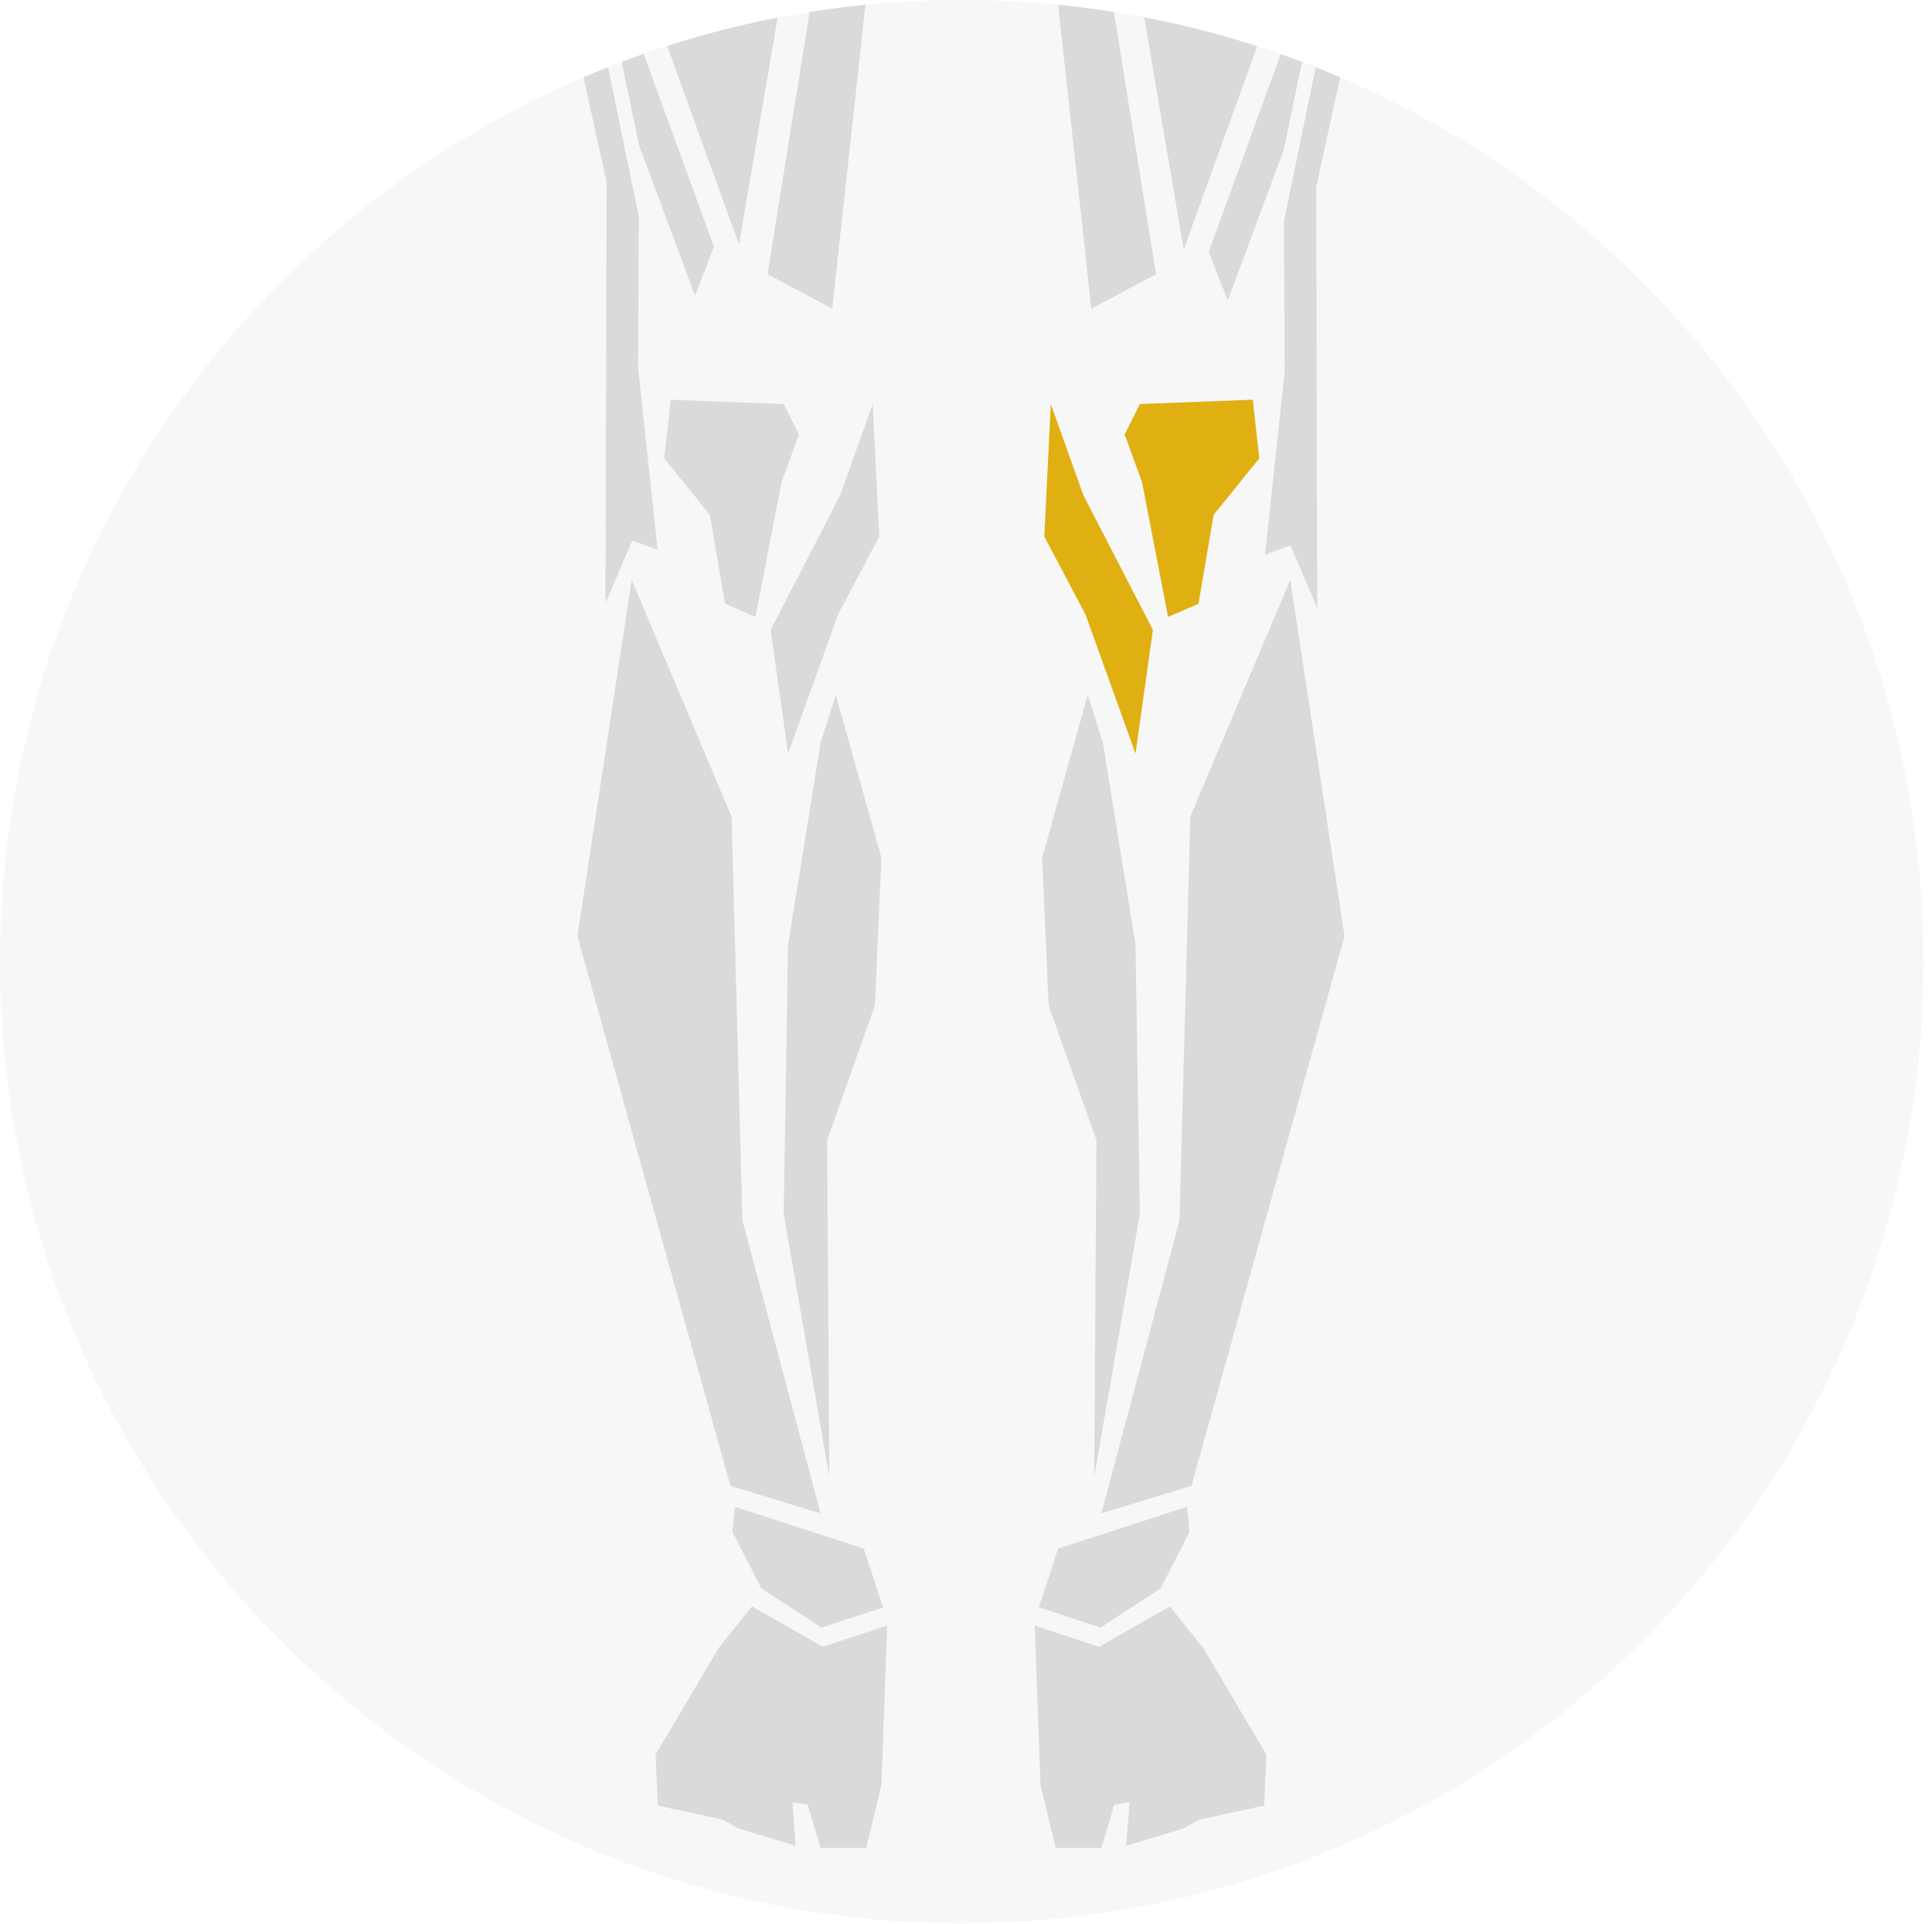
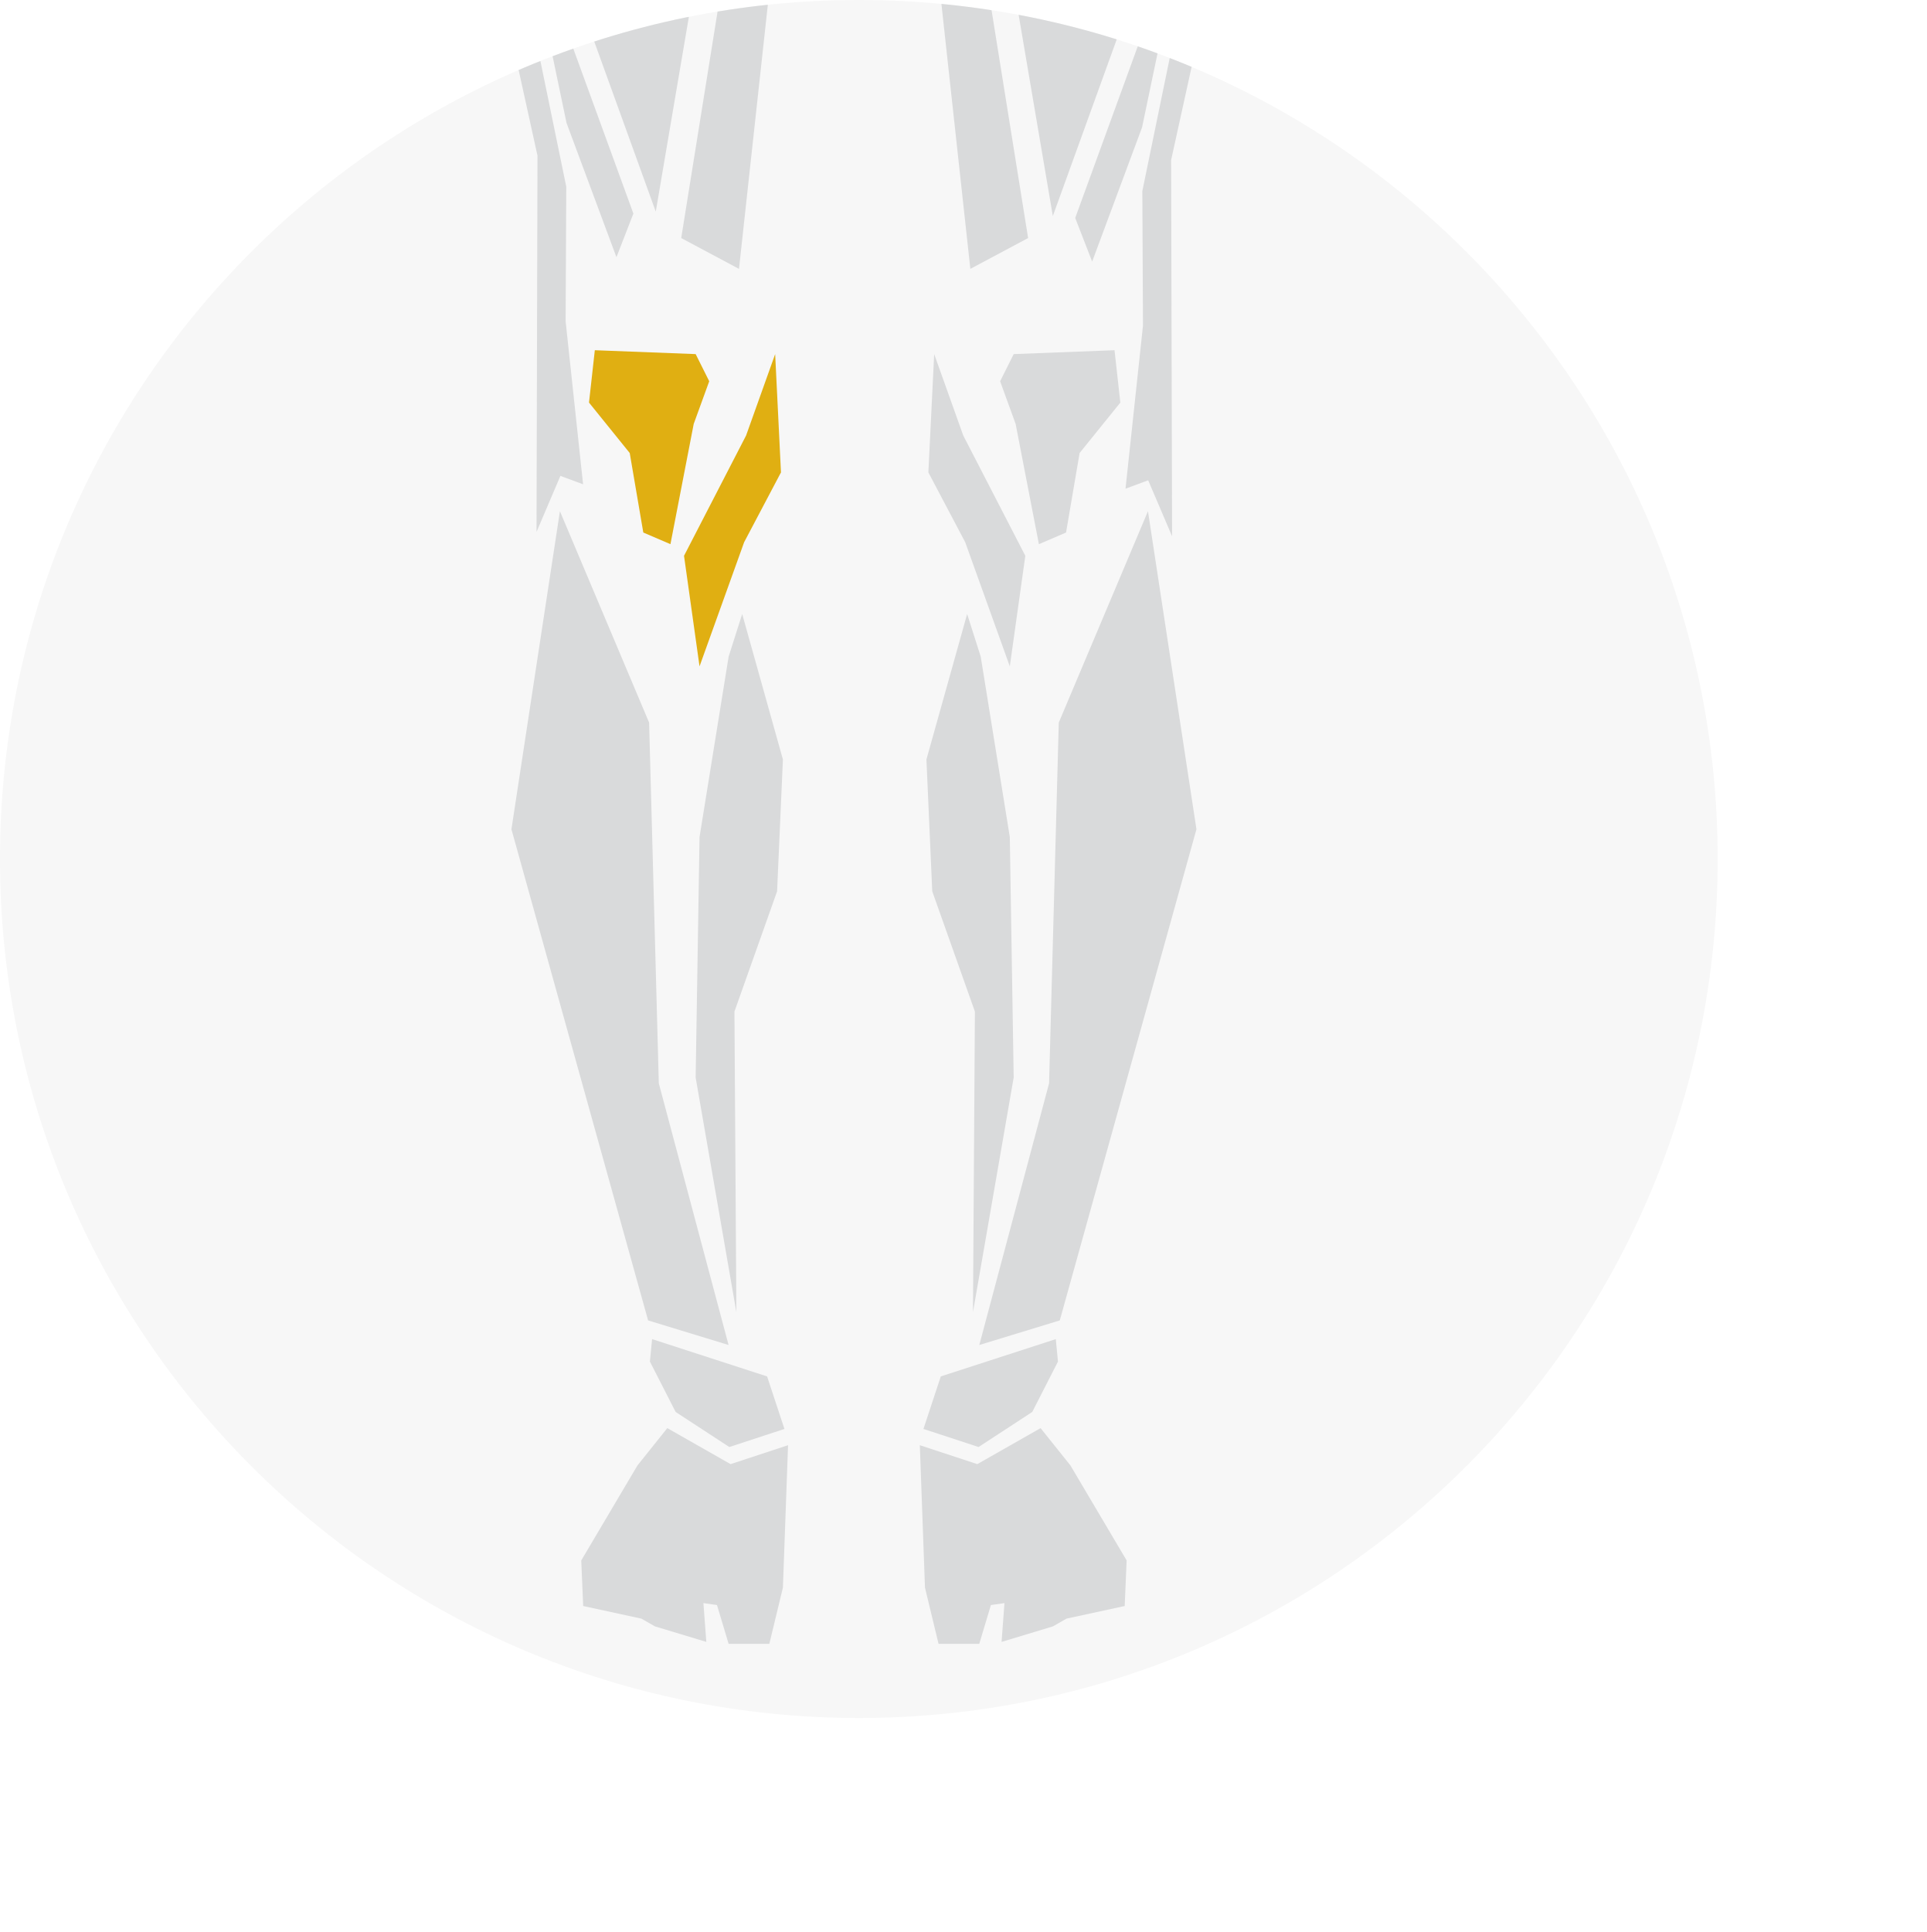
- <svg xmlns="http://www.w3.org/2000/svg" xmlns:xlink="http://www.w3.org/1999/xlink" version="1.1" id="Layer_1" x="0px" y="0px" viewBox="0 0 784.017 780.59" style="enable-background:new 0 0 784.017 780.59;" xml:space="preserve">
-   <g id="Front_Right_Knee">
+ <svg xmlns="http://www.w3.org/2000/svg" xmlns:xlink="http://www.w3.org/1999/xlink" version="1.1" x="0px" y="0px" viewBox="0 0 875.427 877.828" style="enable-background:new 0 0 875.427 877.828;" xml:space="preserve">
+   <g id="Front_Left_Knee">
    <g>
-       <g>
-         <defs>
-           <circle id="SVGID_1_" cx="390.295" cy="390.295" r="390.295" />
-         </defs>
-         <clipPath id="SVGID_2_">
-           <use xlink:href="#SVGID_1_" style="overflow:visible;" />
-         </clipPath>
-         <circle style="clip-path:url(#SVGID_2_);fill:#F7F7F7;" cx="390.295" cy="390.295" r="390.295" />
+       <defs>
+         <circle id="SVGID_1_" cx="390.295" cy="390.295" r="390.295" />
+       </defs>
+       <clipPath id="SVGID_2_">
+         <use xlink:href="#SVGID_1_" style="overflow:visible;" />
+       </clipPath>
+       <circle style="clip-path:url(#SVGID_2_);fill:#F7F7F7;" cx="390.295" cy="390.295" r="390.295" />
+       <g style="clip-path:url(#SVGID_2_);">
+         <polygon style="fill:#D9DADB;" points="337.97,-941.515 369.906,-893.122 385.697,-837.521 348.901,-866.866 334.133,-919.345         " />
+         <polygon style="fill:#D9DADB;" points="322.653,-906.25 330.529,-869.491 284.143,-858.113 254.386,-868.616    " />
+         <polygon style="fill:#D9DADB;" points="292.895,-844.985 256.136,-779.344 215.876,-759.214 240.382,-739.959 259.637,-683.945      304.273,-665.566 375.399,-700.713 357.661,-838.859    " />
+         <path style="fill:#D9DADB;" d="M220.672-600.702c0.524-0.417,1.069-0.713,1.62-0.956l14.589-108.544l-28.007-40.26l-28.882,42.01     l-24.506,147.037l2.249,19.737C177.487-562.65,198.094-582.74,220.672-600.702z" />
+         <path style="fill:#D9DADB;" d="M161.339-526.226c-0.537,0.58-1.111,0.986-1.694,1.313l3.719,32.64l51.638-55.138l4.78-35.561     C199.014-565.428,179.833-546.176,161.339-526.226z" />
+         <polygon style="fill:#D9DADB;" points="166.864,-476.518 94.953,-282.357 117.865,-277.07 193.996,-433.633 207.999,-521.155         " />
+         <polygon style="fill:#D9DADB;" points="145.859,-551.787 156.361,-477.394 87.903,-294.694 77.329,-301.744 103.765,-442.738         " />
+         <polygon style="fill:#D9DADB;" points="165.989,-715.453 152.86,-575.418 144.108,-679.569    " />
+         <polygon style="fill:#D9DADB;" points="472.704,-1053.525 472.704,-1105.043 445.54,-1151.878 387.436,-1170.743      329.39,-1151.878 302.226,-1105.043 302.226,-1053.525 289.113,-1050.715 294.733,-1005.754 316.277,-998.261 339.694,-949.553      387.692,-929.047 435.236,-949.553 458.654,-998.261 480.198,-1005.754 485.818,-1050.715    " />
+         <polygon style="fill:#D9DADB;" points="65.047,-296.901 76.503,-269.583 109.989,-264.296 112.633,-214.948 95.008,-144.451      83.553,-145.332 94.678,-192.257 82.782,-192.587 64.166,-142.689 50.067,-144.451 67.581,-194.901 55.354,-197.214      31.561,-143.57 13.937,-145.332 38.17,-201.179 29.799,-206.136 -0.162,-158.551 -15.143,-160.313 29.799,-245.791      25.393,-252.84 -16.905,-235.216 -19.549,-244.909 14.818,-275.752    " />
+         <polygon style="fill:#D9DADB;" points="454.154,-906.25 446.277,-869.491 492.663,-858.113 522.421,-868.616    " />
+         <polygon style="fill:#D9DADB;" points="483.911,-844.985 520.67,-779.344 560.93,-759.214 536.424,-739.959 517.169,-683.945      472.533,-665.566 401.407,-700.713 419.145,-838.859    " />
+         <path style="fill:#D9DADB;" d="M556.135-600.702c-0.524-0.417-1.069-0.713-1.62-0.956l-14.589-108.544l28.007-40.26l28.882,42.01     l24.506,147.037l-2.249,19.737C599.32-562.65,578.712-582.74,556.135-600.702z" />
+         <path style="fill:#D9DADB;" d="M615.468-526.226c0.537,0.58,1.111,0.986,1.694,1.313l-3.718,32.64l-51.638-55.138l-4.78-35.561     C577.792-565.428,596.973-546.176,615.468-526.226z" />
+         <polygon style="fill:#D9DADB;" points="609.943,-476.518 681.853,-282.357 658.942,-277.07 582.811,-433.633 568.807,-521.155         " />
+         <polygon style="fill:#D9DADB;" points="630.948,-551.787 620.445,-477.394 688.903,-294.694 699.477,-301.744 673.041,-442.738         " />
+         <polygon style="fill:#D9DADB;" points="610.818,-715.453 623.946,-575.418 632.698,-679.569    " />
+         <polygon style="fill:#D9DADB;" points="711.759,-296.901 700.303,-269.583 666.817,-264.296 664.174,-214.948 681.798,-144.451      693.253,-145.332 682.128,-192.257 694.025,-192.587 712.64,-142.689 726.74,-144.451 709.226,-194.901 721.452,-197.214      745.245,-143.57 762.869,-145.332 738.636,-201.179 747.008,-206.136 776.969,-158.551 791.949,-160.313 747.008,-245.791      751.414,-252.84 793.712,-235.216 796.355,-244.909 761.988,-275.752    " />
+         <path style="fill:#D9DADB;" d="M538.705-864.283l16.098-8.709l50.384,55.739l0.276,21.223     C605.463-796.031,539.677-863.789,538.705-864.283z" />
+         <path style="fill:#D9DADB;" d="M533.589-861.975c-0.027,1.112,70.717,75.344,70.717,75.344l2.135,65.927l-24.506-42.011     l-47.262-20.13l-33.258-61.265L533.589-861.975z" />
+         <path style="fill:#D9DADB;" d="M238.101-864.283l-16.098-8.709l-50.384,55.739l-0.276,21.223     C171.343-796.031,237.129-863.789,238.101-864.283z" />
+         <path style="fill:#D9DADB;" d="M243.217-861.975c0.027,1.112-70.717,75.344-70.717,75.344l-2.135,65.927l24.506-42.011     l47.262-20.13l33.258-61.265L243.217-861.975z" />
+         <polygon style="fill:#D9DADB;" points="438.022,-941.515 406.086,-893.122 390.295,-837.521 427.091,-866.866 439.87,-920.198         " />
+         <polygon style="fill:#D9DADB;" points="337.287,278.971 331.119,298.358 317.901,380.311 316.138,489.581 334.644,596.208      333.762,459.62 353.149,404.985 355.793,345.062    " />
+         <polygon style="fill:#D9DADB;" points="439.519,278.971 445.688,298.358 458.906,380.311 460.668,489.581 442.163,596.208      443.044,459.62 423.657,404.985 421.014,345.062    " />
      </g>
-       <g>
-         <defs>
-           <circle id="SVGID_3_" cx="390.295" cy="390.295" r="390.295" />
-         </defs>
-         <clipPath id="SVGID_4_">
-           <use xlink:href="#SVGID_3_" style="overflow:visible;" />
-         </clipPath>
-         <g style="clip-path:url(#SVGID_4_);">
-           <polygon style="fill:#D9DADB;" points="339.862,-938.407 371.798,-890.014 387.589,-834.413 350.793,-863.758 336.025,-916.237           " />
-           <polygon style="fill:#D9DADB;" points="324.545,-903.142 332.422,-866.383 286.035,-855.005 256.278,-865.508     " />
-           <polygon style="fill:#D9DADB;" points="294.787,-841.877 258.028,-776.236 217.768,-756.106 242.274,-736.851 261.529,-680.837       306.165,-662.458 377.291,-697.605 359.553,-835.751     " />
-           <path style="fill:#D9DADB;" d="M222.564-597.594c0.524-0.417,1.069-0.713,1.62-0.956l14.589-108.544l-28.007-40.26      l-28.882,42.01l-24.506,147.037l2.249,19.737C179.379-559.542,199.986-579.632,222.564-597.594z" />
-           <path style="fill:#D9DADB;" d="M163.231-523.118c-0.537,0.579-1.111,0.985-1.694,1.313l3.719,32.64l51.638-55.139l4.78-35.561      C200.906-562.32,181.725-543.068,163.231-523.118z" />
-           <polygon style="fill:#D9DADB;" points="168.756,-473.41 96.845,-279.249 119.757,-273.962 195.888,-430.525 209.891,-518.047           " />
-           <polygon style="fill:#D9DADB;" points="147.751,-548.679 158.253,-474.286 89.795,-291.586 79.221,-298.636 105.657,-439.63           " />
-           <polygon style="fill:#D9DADB;" points="167.881,-712.345 154.752,-572.31 146,-676.461     " />
-           <polygon style="fill:#D9DADB;" points="474.596,-1050.417 474.596,-1101.935 447.432,-1148.77 389.328,-1167.635       331.282,-1148.77 304.118,-1101.935 304.118,-1050.417 291.005,-1047.607 296.625,-1002.646 318.169,-995.153 341.586,-946.445       389.584,-925.939 437.129,-946.445 460.546,-995.153 482.09,-1002.646 487.71,-1047.607     " />
-           <polygon style="fill:#D9DADB;" points="66.939,-293.793 78.395,-266.475 111.881,-261.188 114.525,-211.84 96.901,-141.343       85.445,-142.224 96.57,-189.149 84.674,-189.479 66.058,-139.581 51.959,-141.343 69.473,-191.793 57.246,-194.106       33.453,-140.462 15.829,-142.224 40.062,-198.071 31.691,-203.028 1.73,-155.443 -13.251,-157.205 31.691,-242.683       27.285,-249.732 -15.013,-232.108 -17.657,-241.801 16.71,-272.644     " />
-           <polygon style="fill:#D9DADB;" points="456.046,-903.142 448.169,-866.383 494.555,-855.005 524.313,-865.508     " />
-           <polygon style="fill:#D9DADB;" points="485.803,-841.877 522.562,-776.236 562.822,-756.106 538.316,-736.851 519.062,-680.837       474.425,-662.458 403.3,-697.605 421.037,-835.751     " />
-           <path style="fill:#D9DADB;" d="M558.027-597.594c-0.524-0.417-1.069-0.713-1.62-0.956l-14.589-108.544l28.007-40.26      l28.882,42.01l24.506,147.037l-2.249,19.737C601.212-559.542,580.604-579.632,558.027-597.594z" />
-           <path style="fill:#D9DADB;" d="M617.36-523.118c0.537,0.579,1.111,0.985,1.694,1.313l-3.718,32.64l-51.638-55.139l-4.78-35.561      C579.684-562.32,598.865-543.068,617.36-523.118z" />
-           <polygon style="fill:#D9DADB;" points="611.835,-473.41 683.745,-279.249 660.834,-273.962 584.703,-430.525 570.699,-518.047           " />
-           <polygon style="fill:#D9DADB;" points="632.84,-548.679 622.337,-474.286 690.795,-291.586 701.37,-298.636 674.933,-439.63           " />
-           <polygon style="fill:#D9DADB;" points="612.71,-712.345 625.838,-572.31 634.59,-676.461     " />
-           <polygon style="fill:#D9DADB;" points="713.651,-293.793 702.195,-266.475 668.709,-261.188 666.066,-211.84 683.69,-141.343       695.146,-142.224 684.02,-189.149 695.917,-189.479 714.532,-139.581 728.632,-141.343 711.118,-191.793 723.344,-194.106       747.137,-140.462 764.761,-142.224 740.528,-198.071 748.9,-203.028 778.861,-155.443 793.841,-157.205 748.9,-242.683       753.306,-249.732 795.604,-232.108 798.248,-241.801 763.88,-272.644     " />
-           <path style="fill:#D9DADB;" d="M540.597-861.175l16.098-8.709l50.384,55.739l0.276,21.223      C607.355-792.923,541.569-860.681,540.597-861.175z" />
-           <path style="fill:#D9DADB;" d="M535.481-858.867c-0.027,1.112,70.717,75.344,70.717,75.344l2.135,65.927l-24.506-42.011      l-47.262-20.13l-33.258-61.265L535.481-858.867z" />
-           <path style="fill:#D9DADB;" d="M239.993-861.175l-16.098-8.709l-50.384,55.739l-0.276,21.223      C173.235-792.923,239.022-860.681,239.993-861.175z" />
-           <path style="fill:#D9DADB;" d="M245.109-858.867c0.027,1.112-70.717,75.344-70.717,75.344l-2.135,65.927l24.506-42.011      l47.262-20.13l33.258-61.265L245.109-858.867z" />
-           <polygon style="fill:#D9DADB;" points="439.914,-938.407 407.978,-890.014 392.187,-834.413 428.984,-863.758 441.762,-917.09           " />
-           <polygon style="fill:#D9DADB;" points="339.179,282.079 333.011,301.466 319.793,383.419 318.03,492.689 336.536,599.316       335.655,462.728 355.041,408.093 357.685,348.17     " />
-           <polygon style="fill:#D9DADB;" points="441.411,282.079 447.58,301.466 460.798,383.419 462.56,492.689 444.055,599.316       444.936,462.728 425.549,408.093 422.906,348.17     " />
-         </g>
+       <polygon style="clip-path:url(#SVGID_2_);fill:#D9DADB;" points="358.131,656.651 355.793,721.34 349.624,746.895     331.119,746.895 325.831,729.271 319.663,728.39 320.985,746.014 297.633,738.964 291.464,735.439 265.028,729.711     264.147,709.003 289.702,665.823 303.252,648.885 332.013,665.246   " />
+       <polygon style="clip-path:url(#SVGID_2_);fill:#D9DADB;" points="418.014,656.651 420.352,721.34 426.52,746.895 445.026,746.895     450.313,729.271 456.482,728.39 455.16,746.014 478.512,738.964 484.68,735.439 511.117,729.711 511.998,709.003 486.443,665.823     472.892,648.885 444.132,665.246   " />
+       <polygon style="clip-path:url(#SVGID_2_);fill:#D9DADB;" points="296.345,608.445 295.349,618.648 307.046,641.543     331.434,657.47 356.486,649.258 348.606,625.394   " />
+       <polygon style="clip-path:url(#SVGID_2_);fill:#D9DADB;" points="479.8,608.445 480.795,618.648 469.099,641.543 444.71,657.47     419.658,649.258 427.539,625.394   " />
+       <polygon style="clip-path:url(#SVGID_2_);fill:#D9DADB;" points="294.989,328.319 299.395,492.225 331.099,611.115     294.531,599.947 232.423,376.786 254.453,232.267   " />
+       <polygon style="clip-path:url(#SVGID_2_);fill:#D9DADB;" points="481.155,328.319 476.749,492.225 445.045,611.115     481.613,599.947 543.721,376.786 521.691,232.267   " />
+       <g style="clip-path:url(#SVGID_2_);">
+         <polygon style="fill:#E0AF12;" points="270.315,159.126 267.671,182.919 286.177,205.831 292.345,241.96 304.682,247.248      315.257,192.612 322.307,173.226 316.138,160.889    " />
+         <polygon style="fill:#E0AF12;" points="352.268,160.889 339.05,197.9 310.851,252.535 317.901,302.764 338.168,246.366      354.911,214.643    " />
      </g>
-       <g>
-         <defs>
-           <circle id="SVGID_5_" cx="390.295" cy="390.295" r="390.295" />
-         </defs>
-         <clipPath id="SVGID_6_">
-           <use xlink:href="#SVGID_5_" style="overflow:visible;" />
-         </clipPath>
-         <polygon style="clip-path:url(#SVGID_6_);fill:#D9DADB;" points="360.023,659.759 357.685,724.448 351.516,750.003      333.011,750.003 327.724,732.379 321.555,731.498 322.877,749.122 299.525,742.072 293.356,738.547 266.92,732.819      266.039,712.111 291.594,668.931 305.144,651.993 333.905,668.354    " />
-       </g>
-       <g>
-         <defs>
-           <circle id="SVGID_7_" cx="390.295" cy="390.295" r="390.295" />
-         </defs>
-         <clipPath id="SVGID_8_">
-           <use xlink:href="#SVGID_7_" style="overflow:visible;" />
-         </clipPath>
-         <polygon style="clip-path:url(#SVGID_8_);fill:#D9DADB;" points="419.906,659.759 422.244,724.448 428.412,750.003      446.918,750.003 452.205,732.379 458.374,731.498 457.052,749.122 480.404,742.072 486.572,738.547 513.009,732.819      513.89,712.111 488.335,668.931 474.784,651.993 446.024,668.354    " />
-       </g>
-       <g>
-         <defs>
-           <circle id="SVGID_9_" cx="390.295" cy="390.295" r="390.295" />
-         </defs>
-         <clipPath id="SVGID_10_">
-           <use xlink:href="#SVGID_9_" style="overflow:visible;" />
-         </clipPath>
-         <polygon style="clip-path:url(#SVGID_10_);fill:#D9DADB;" points="298.237,611.553 297.242,621.756 308.938,644.651      333.327,660.578 358.378,652.366 350.498,628.502    " />
-       </g>
-       <g>
-         <defs>
-           <circle id="SVGID_11_" cx="390.295" cy="390.295" r="390.295" />
-         </defs>
-         <clipPath id="SVGID_12_">
-           <use xlink:href="#SVGID_11_" style="overflow:visible;" />
-         </clipPath>
-         <polygon style="clip-path:url(#SVGID_12_);fill:#D9DADB;" points="481.692,611.553 482.687,621.756 470.991,644.651      446.602,660.578 421.55,652.366 429.431,628.502    " />
-       </g>
-       <g>
-         <defs>
-           <circle id="SVGID_13_" cx="390.295" cy="390.295" r="390.295" />
-         </defs>
-         <clipPath id="SVGID_14_">
-           <use xlink:href="#SVGID_13_" style="overflow:visible;" />
-         </clipPath>
-         <polygon style="clip-path:url(#SVGID_14_);fill:#D9DADB;" points="296.881,331.427 301.287,495.333 332.991,614.223      296.423,603.055 234.315,379.894 256.345,235.375    " />
-       </g>
-       <g>
-         <defs>
-           <circle id="SVGID_15_" cx="390.295" cy="390.295" r="390.295" />
-         </defs>
-         <clipPath id="SVGID_16_">
-           <use xlink:href="#SVGID_15_" style="overflow:visible;" />
-         </clipPath>
-         <polygon style="clip-path:url(#SVGID_16_);fill:#D9DADB;" points="483.048,331.427 478.642,495.333 446.937,614.223      483.506,603.055 545.614,379.894 523.583,235.375    " />
-       </g>
-       <g>
-         <defs>
-           <circle id="SVGID_17_" cx="390.295" cy="390.295" r="390.295" />
-         </defs>
-         <clipPath id="SVGID_18_">
-           <use xlink:href="#SVGID_17_" style="overflow:visible;" />
-         </clipPath>
-         <polygon style="clip-path:url(#SVGID_18_);fill:#D9DADB;" points="272.207,162.234 269.564,186.027 288.069,208.939      294.238,245.068 306.575,250.356 317.149,195.72 324.199,176.334 318.03,163.997    " />
-       </g>
-       <g>
-         <defs>
-           <circle id="SVGID_19_" cx="390.295" cy="390.295" r="390.295" />
-         </defs>
-         <clipPath id="SVGID_20_">
-           <use xlink:href="#SVGID_19_" style="overflow:visible;" />
-         </clipPath>
-         <polygon style="clip-path:url(#SVGID_20_);fill:#D9DADB;" points="354.16,163.997 340.942,201.008 312.743,255.643      319.793,305.872 340.061,249.474 356.804,217.751    " />
-       </g>
-       <g>
-         <defs>
-           <circle id="SVGID_21_" cx="390.295" cy="390.295" r="390.295" />
-         </defs>
-         <clipPath id="SVGID_22_">
-           <use xlink:href="#SVGID_21_" style="overflow:visible;" />
-         </clipPath>
-         <g style="clip-path:url(#SVGID_22_);">
-           <polygon style="fill:#E0AF12;" points="508.383,162.234 511.027,186.027 492.521,208.939 486.353,245.068 474.016,250.356       463.441,195.72 456.392,176.334 462.56,163.997     " />
-           <polygon style="fill:#E0AF12;" points="426.431,163.997 439.649,201.008 467.848,255.643 460.798,305.872 440.53,249.474       423.787,217.751     " />
-         </g>
-       </g>
-       <g>
-         <defs>
-           <circle id="SVGID_23_" cx="390.295" cy="390.295" r="390.295" />
-         </defs>
-         <clipPath id="SVGID_24_">
-           <use xlink:href="#SVGID_23_" style="overflow:visible;" />
-         </clipPath>
-         <polygon style="clip-path:url(#SVGID_24_);fill:#D9DADB;" points="253.504,-276.812 311.428,-149.294 324.598,-46.018      299.905,99.268 246.401,-48.644 243.109,-200.932 252.829,-276.719    " />
-       </g>
-       <g>
-         <defs>
-           <circle id="SVGID_25_" cx="390.295" cy="390.295" r="390.295" />
-         </defs>
-         <clipPath id="SVGID_26_">
-           <use xlink:href="#SVGID_25_" style="overflow:visible;" />
-         </clipPath>
-         <polygon style="clip-path:url(#SVGID_26_);fill:#D9DADB;" points="246.109,-4.418 238.701,-39.892 289.735,100.143      282.034,119.967 259.347,58.964    " />
-       </g>
-       <g>
-         <defs>
-           <circle id="SVGID_27_" cx="390.295" cy="390.295" r="390.295" />
-         </defs>
-         <clipPath id="SVGID_28_">
-           <use xlink:href="#SVGID_27_" style="overflow:visible;" />
-         </clipPath>
-         <polygon style="clip-path:url(#SVGID_28_);fill:#D9DADB;" points="327.225,-91.779 328.599,-88.501 354.357,-27.013      337.728,125.275 311.471,111.272 334.227,-30.514    " />
-       </g>
-       <g>
-         <defs>
-           <circle id="SVGID_29_" cx="390.295" cy="390.295" r="390.295" />
-         </defs>
-         <clipPath id="SVGID_30_">
-           <use xlink:href="#SVGID_29_" style="overflow:visible;" />
-         </clipPath>
-         <polygon style="clip-path:url(#SVGID_30_);fill:#D9DADB;" points="453.365,-91.779 451.992,-88.501 426.234,-27.013      442.863,125.275 469.119,111.272 446.364,-30.514    " />
-       </g>
-       <g>
-         <defs>
-           <circle id="SVGID_31_" cx="390.295" cy="390.295" r="390.295" />
-         </defs>
-         <clipPath id="SVGID_32_">
-           <use xlink:href="#SVGID_31_" style="overflow:visible;" />
-         </clipPath>
-         <polygon style="clip-path:url(#SVGID_32_);fill:#D9DADB;" points="526.75,-274.812 468.825,-147.294 455.655,-44.018      480.349,101.268 533.852,-46.644 537.145,-198.932 527.425,-274.719    " />
-       </g>
-       <g>
-         <defs>
-           <circle id="SVGID_33_" cx="390.295" cy="390.295" r="390.295" />
-         </defs>
-         <clipPath id="SVGID_34_">
-           <use xlink:href="#SVGID_33_" style="overflow:visible;" />
-         </clipPath>
-         <polygon style="clip-path:url(#SVGID_34_);fill:#D9DADB;" points="534.145,-2.418 541.553,-37.892 490.519,102.143      498.22,121.967 520.907,60.964    " />
-       </g>
-       <g>
-         <defs>
-           <circle id="SVGID_35_" cx="390.295" cy="390.295" r="390.295" />
-         </defs>
-         <clipPath id="SVGID_36_">
-           <use xlink:href="#SVGID_35_" style="overflow:visible;" />
-         </clipPath>
-         <polygon style="clip-path:url(#SVGID_36_);fill:#D9DADB;" points="238.43,-390.787 207.759,-278.689 222.825,-276.236      252.453,-282.851 292.719,-286.6 312.863,-311.427 302.959,-336.162 278.39,-343.532    " />
-       </g>
-       <g>
-         <defs>
-           <circle id="SVGID_37_" cx="390.295" cy="390.295" r="390.295" />
-         </defs>
-         <clipPath id="SVGID_38_">
-           <use xlink:href="#SVGID_37_" style="overflow:visible;" />
-         </clipPath>
-         <polygon style="clip-path:url(#SVGID_38_);fill:#D9DADB;" points="541.823,-388.787 572.495,-276.689 557.428,-274.236      527.8,-280.851 487.535,-284.6 467.391,-309.427 477.295,-334.162 501.863,-341.532    " />
-       </g>
-       <g>
-         <defs>
-           <circle id="SVGID_39_" cx="390.295" cy="390.295" r="390.295" />
-         </defs>
-         <clipPath id="SVGID_40_">
-           <use xlink:href="#SVGID_39_" style="overflow:visible;" />
-         </clipPath>
-         <polygon style="clip-path:url(#SVGID_40_);fill:#D9DADB;" points="295.542,-280.845 262.781,-277.951 320.775,-163.547      360.285,-41.016 356.17,-125.913    " />
-       </g>
-       <g>
-         <defs>
-           <circle id="SVGID_41_" cx="390.295" cy="390.295" r="390.295" />
-         </defs>
-         <clipPath id="SVGID_42_">
-           <use xlink:href="#SVGID_41_" style="overflow:visible;" />
-         </clipPath>
-         <polygon style="clip-path:url(#SVGID_42_);fill:#D9DADB;" points="359.715,-256.081 360.185,-256.671 357.026,-264.709      318.686,-306.685 305.633,-288.517 329.939,-225.872    " />
-       </g>
-       <g>
-         <defs>
-           <circle id="SVGID_43_" cx="390.295" cy="390.295" r="390.295" />
-         </defs>
-         <clipPath id="SVGID_44_">
-           <use xlink:href="#SVGID_43_" style="overflow:visible;" />
-         </clipPath>
-         <polygon style="clip-path:url(#SVGID_44_);fill:#D9DADB;" points="334.807,-213.325 361.932,-143.417 370.986,-229.188      365.632,-242.812    " />
-       </g>
-       <g>
-         <defs>
-           <circle id="SVGID_45_" cx="390.295" cy="390.295" r="390.295" />
-         </defs>
-         <clipPath id="SVGID_46_">
-           <use xlink:href="#SVGID_45_" style="overflow:visible;" />
-         </clipPath>
-         <polygon style="clip-path:url(#SVGID_46_);fill:#D9DADB;" points="445.783,-213.325 418.659,-143.417 409.605,-229.188      414.959,-242.812    " />
-       </g>
-       <g>
-         <defs>
-           <circle id="SVGID_47_" cx="390.295" cy="390.295" r="390.295" />
-         </defs>
-         <clipPath id="SVGID_48_">
-           <use xlink:href="#SVGID_47_" style="overflow:visible;" />
-         </clipPath>
-         <polygon style="clip-path:url(#SVGID_48_);fill:#D9DADB;" points="484.712,-278.845 517.473,-275.951 459.478,-161.547      419.968,-39.016 424.084,-123.913    " />
-       </g>
-       <g>
-         <defs>
-           <circle id="SVGID_49_" cx="390.295" cy="390.295" r="390.295" />
-         </defs>
-         <clipPath id="SVGID_50_">
-           <use xlink:href="#SVGID_49_" style="overflow:visible;" />
-         </clipPath>
-         <polygon style="clip-path:url(#SVGID_50_);fill:#D9DADB;" points="420.539,-254.081 420.068,-254.671 423.227,-262.709      461.568,-304.685 474.621,-286.517 450.315,-223.872    " />
-       </g>
-       <g>
-         <defs>
-           <circle id="SVGID_51_" cx="390.295" cy="390.295" r="390.295" />
-         </defs>
-         <clipPath id="SVGID_52_">
-           <use xlink:href="#SVGID_51_" style="overflow:visible;" />
-         </clipPath>
-         <polygon style="clip-path:url(#SVGID_52_);fill:#D9DADB;" points="221.409,-267.839 241.578,-273.962 233.924,-208.621      232.698,-41.016 259.232,87.946 258.938,149.085 266.874,223.157 256.573,219.33 245.711,244.775 246.151,73.843      220.881,-41.016 203.891,-271.199    " />
-       </g>
-       <g>
-         <defs>
-           <circle id="SVGID_53_" cx="390.295" cy="390.295" r="390.295" />
-         </defs>
-         <clipPath id="SVGID_54_">
-           <use xlink:href="#SVGID_53_" style="overflow:visible;" />
-         </clipPath>
-         <polygon style="clip-path:url(#SVGID_54_);fill:#D9DADB;" points="558.844,-265.839 538.676,-271.962 546.33,-206.621      547.556,-39.016 521.021,89.946 521.315,151.085 513.379,225.157 523.68,221.33 534.542,246.775 534.103,75.843 559.373,-39.016      576.362,-269.199    " />
-       </g>
-       <g>
-         <defs>
-           <circle id="SVGID_55_" cx="390.295" cy="390.295" r="390.295" />
-         </defs>
-         <clipPath id="SVGID_56_">
-           <use xlink:href="#SVGID_55_" style="overflow:visible;" />
-         </clipPath>
-         <g style="clip-path:url(#SVGID_56_);">
-           <polygon style="fill:#D9DADB;" points="276.064,-614.706 303.539,-599.442 300.367,-635.613     " />
-           <polygon style="fill:#D9DADB;" points="298.423,-649.358 245.775,-671.21 265.597,-617.855     " />
-           <polygon style="fill:#D9DADB;" points="265.905,-612.588 301.789,-590.708 307.916,-546.947 272.907,-569.703     " />
-           <polygon style="fill:#D9DADB;" points="274.657,-559.182 306.165,-537.301 310.541,-492.665 275.533,-520.672     " />
-           <polygon style="fill:#D9DADB;" points="309.654,-468.939 271.144,-497.821 267.8,-459.016 240.483,-408.787 282.534,-350.88       304.415,-347.379 312.292,-429.65     " />
-           <polygon style="fill:#D9DADB;" points="504.526,-614.706 477.051,-599.442 480.224,-635.613     " />
-           <polygon style="fill:#D9DADB;" points="482.168,-649.358 534.815,-671.21 514.993,-617.855     " />
-           <polygon style="fill:#D9DADB;" points="514.685,-612.588 478.802,-590.708 472.675,-546.947 507.684,-569.703     " />
-           <polygon style="fill:#D9DADB;" points="505.933,-559.182 474.425,-537.301 470.049,-492.665 505.058,-520.672     " />
-           <polygon style="fill:#D9DADB;" points="470.937,-468.939 509.446,-497.821 512.79,-459.016 540.108,-408.787 498.056,-350.88       476.176,-347.379 468.299,-429.65     " />
-           <g>
-             <polygon style="fill:#D9DADB;" points="317.148,-650.019 383.239,-679.76 381.257,-631.514 321.775,-601.112      " />
-             <polygon style="fill:#D9DADB;" points="327.723,-589.216 329.045,-554.848 377.952,-565.423 380.596,-612.347      " />
-             <polygon style="fill:#D9DADB;" points="385.883,-252.813 373.006,-377.941 372.682,-459.407 326.295,-482.163        321.044,-333.376      " />
-             <polygon style="fill:#D9DADB;" points="331.027,-538.326 330.366,-496.027 377.291,-483.47 377.952,-549.561      " />
-             <polygon style="fill:#D9DADB;" points="463.442,-650.019 397.351,-679.76 399.334,-631.514 458.816,-601.112      " />
-             <polygon style="fill:#D9DADB;" points="452.868,-589.216 451.546,-554.848 402.639,-565.423 399.995,-612.347      " />
-             <polygon style="fill:#D9DADB;" points="394.708,-252.813 407.584,-377.941 407.909,-459.407 454.295,-482.163        459.547,-333.376      " />
-             <polygon style="fill:#D9DADB;" points="449.563,-538.326 450.224,-496.027 403.3,-483.47 402.639,-549.561      " />
-           </g>
+       <polygon style="clip-path:url(#SVGID_2_);fill:#D9DADB;" points="506.491,159.126 509.135,182.919 490.629,205.831     484.461,241.96 472.124,247.248 461.549,192.612 454.5,173.226 460.668,160.889   " />
+       <polygon style="clip-path:url(#SVGID_2_);fill:#D9DADB;" points="424.538,160.889 437.757,197.9 465.955,252.535 458.906,302.764     438.638,246.366 421.895,214.643   " />
+       <polygon style="clip-path:url(#SVGID_2_);fill:#D9DADB;" points="251.612,-279.92 309.536,-152.402 322.706,-49.126     298.012,96.16 244.509,-51.752 241.217,-204.04 250.936,-279.827   " />
+       <polygon style="clip-path:url(#SVGID_2_);fill:#D9DADB;" points="244.217,-7.526 236.809,-43 287.842,97.035 280.142,116.859     257.455,55.856   " />
+       <polygon style="clip-path:url(#SVGID_2_);fill:#D9DADB;" points="325.333,-94.887 326.706,-91.609 352.465,-30.121     335.836,122.167 309.579,108.164 332.335,-33.622   " />
+       <polygon style="clip-path:url(#SVGID_2_);fill:#D9DADB;" points="451.473,-94.887 450.1,-91.609 424.342,-30.121 440.971,122.167     467.227,108.164 444.472,-33.622   " />
+       <polygon style="clip-path:url(#SVGID_2_);fill:#D9DADB;" points="524.858,-277.92 466.933,-150.402 453.763,-47.126     478.457,98.16 531.96,-49.752 535.252,-202.04 525.533,-277.827   " />
+       <polygon style="clip-path:url(#SVGID_2_);fill:#D9DADB;" points="532.252,-5.526 539.661,-41 488.627,99.035 496.328,118.859     519.015,57.856   " />
+       <polygon style="clip-path:url(#SVGID_2_);fill:#D9DADB;" points="236.538,-393.895 205.867,-281.797 220.933,-279.344     250.561,-285.959 290.827,-289.708 310.97,-314.535 301.066,-339.27 276.498,-346.64   " />
+       <polygon style="clip-path:url(#SVGID_2_);fill:#D9DADB;" points="539.931,-391.895 570.603,-279.797 555.536,-277.344     525.908,-283.959 485.643,-287.708 465.499,-312.535 475.403,-337.27 499.971,-344.64   " />
+       <polygon style="clip-path:url(#SVGID_2_);fill:#D9DADB;" points="293.65,-283.953 260.889,-281.059 318.883,-166.655     358.393,-44.124 354.278,-129.021   " />
+       <polygon style="clip-path:url(#SVGID_2_);fill:#D9DADB;" points="357.822,-259.189 358.293,-259.779 355.134,-267.817     316.794,-309.793 303.74,-291.625 328.047,-228.98   " />
+       <polygon style="clip-path:url(#SVGID_2_);fill:#D9DADB;" points="332.915,-216.433 360.039,-146.525 369.094,-232.296     363.74,-245.92   " />
+       <polygon style="clip-path:url(#SVGID_2_);fill:#D9DADB;" points="443.891,-216.433 416.767,-146.525 407.712,-232.296     413.067,-245.92   " />
+       <polygon style="clip-path:url(#SVGID_2_);fill:#D9DADB;" points="482.82,-281.953 515.581,-279.059 457.586,-164.655     418.076,-42.124 422.192,-127.021   " />
+       <polygon style="clip-path:url(#SVGID_2_);fill:#D9DADB;" points="418.647,-257.189 418.176,-257.779 421.335,-265.817     459.676,-307.793 472.729,-289.625 448.422,-226.98   " />
+       <polygon style="clip-path:url(#SVGID_2_);fill:#D9DADB;" points="219.517,-270.947 239.686,-277.07 232.032,-211.729     230.806,-44.124 257.34,84.838 257.046,145.977 264.982,220.049 254.681,216.222 243.819,241.667 244.259,70.735 218.989,-44.124     201.999,-274.307   " />
+       <polygon style="clip-path:url(#SVGID_2_);fill:#D9DADB;" points="556.952,-268.947 536.783,-275.07 544.438,-209.729     545.664,-42.124 519.129,86.838 519.423,147.977 511.487,222.049 521.788,218.222 532.65,243.667 532.21,72.735 557.48,-42.124     574.47,-272.307   " />
+       <g style="clip-path:url(#SVGID_2_);">
+         <polygon style="fill:#D9DADB;" points="274.172,-617.814 301.647,-602.55 298.474,-638.721    " />
+         <polygon style="fill:#D9DADB;" points="296.53,-652.466 243.883,-674.318 263.705,-620.963    " />
+         <polygon style="fill:#D9DADB;" points="264.013,-615.696 299.897,-593.816 306.023,-550.055 271.015,-572.811    " />
+         <polygon style="fill:#D9DADB;" points="272.765,-562.29 304.273,-540.409 308.649,-495.773 273.64,-523.78    " />
+         <polygon style="fill:#D9DADB;" points="307.762,-472.047 269.252,-500.929 265.908,-462.124 238.591,-411.895 280.642,-353.988      302.522,-350.487 310.399,-432.758    " />
+         <polygon style="fill:#D9DADB;" points="502.634,-617.814 475.159,-602.55 478.332,-638.721    " />
+         <polygon style="fill:#D9DADB;" points="480.276,-652.466 532.923,-674.318 513.101,-620.963    " />
+         <polygon style="fill:#D9DADB;" points="512.793,-615.696 476.909,-593.816 470.783,-550.055 505.792,-572.811    " />
+         <polygon style="fill:#D9DADB;" points="504.041,-562.29 472.533,-540.409 468.157,-495.773 503.166,-523.78    " />
+         <polygon style="fill:#D9DADB;" points="469.044,-472.047 507.554,-500.929 510.898,-462.124 538.216,-411.895 496.164,-353.988      474.284,-350.487 466.407,-432.758    " />
+         <g>
+           <polygon style="fill:#D9DADB;" points="315.256,-653.127 381.347,-682.868 379.364,-634.622 319.882,-604.22     " />
+           <polygon style="fill:#D9DADB;" points="325.831,-592.324 327.152,-557.956 376.06,-568.531 378.703,-615.455     " />
+           <polygon style="fill:#D9DADB;" points="383.991,-255.921 371.114,-381.049 370.789,-462.515 324.403,-485.271 319.152,-336.484           " />
+           <polygon style="fill:#D9DADB;" points="329.135,-541.434 328.474,-499.135 375.399,-486.578 376.06,-552.669     " />
+           <polygon style="fill:#D9DADB;" points="461.55,-653.127 395.459,-682.868 397.442,-634.622 456.924,-604.22     " />
+           <polygon style="fill:#D9DADB;" points="450.976,-592.324 449.654,-557.956 400.746,-568.531 398.103,-615.455     " />
+           <polygon style="fill:#D9DADB;" points="392.815,-255.921 405.692,-381.049 406.017,-462.515 452.403,-485.271 457.655,-336.484           " />
+           <polygon style="fill:#D9DADB;" points="447.671,-541.434 448.332,-499.135 401.407,-486.578 400.746,-552.669     " />
        </g>
      </g>
    </g>
  </g>
-   <g id="Layer_1_1_">
+   <g id="Layer_1">
</g>
</svg>
